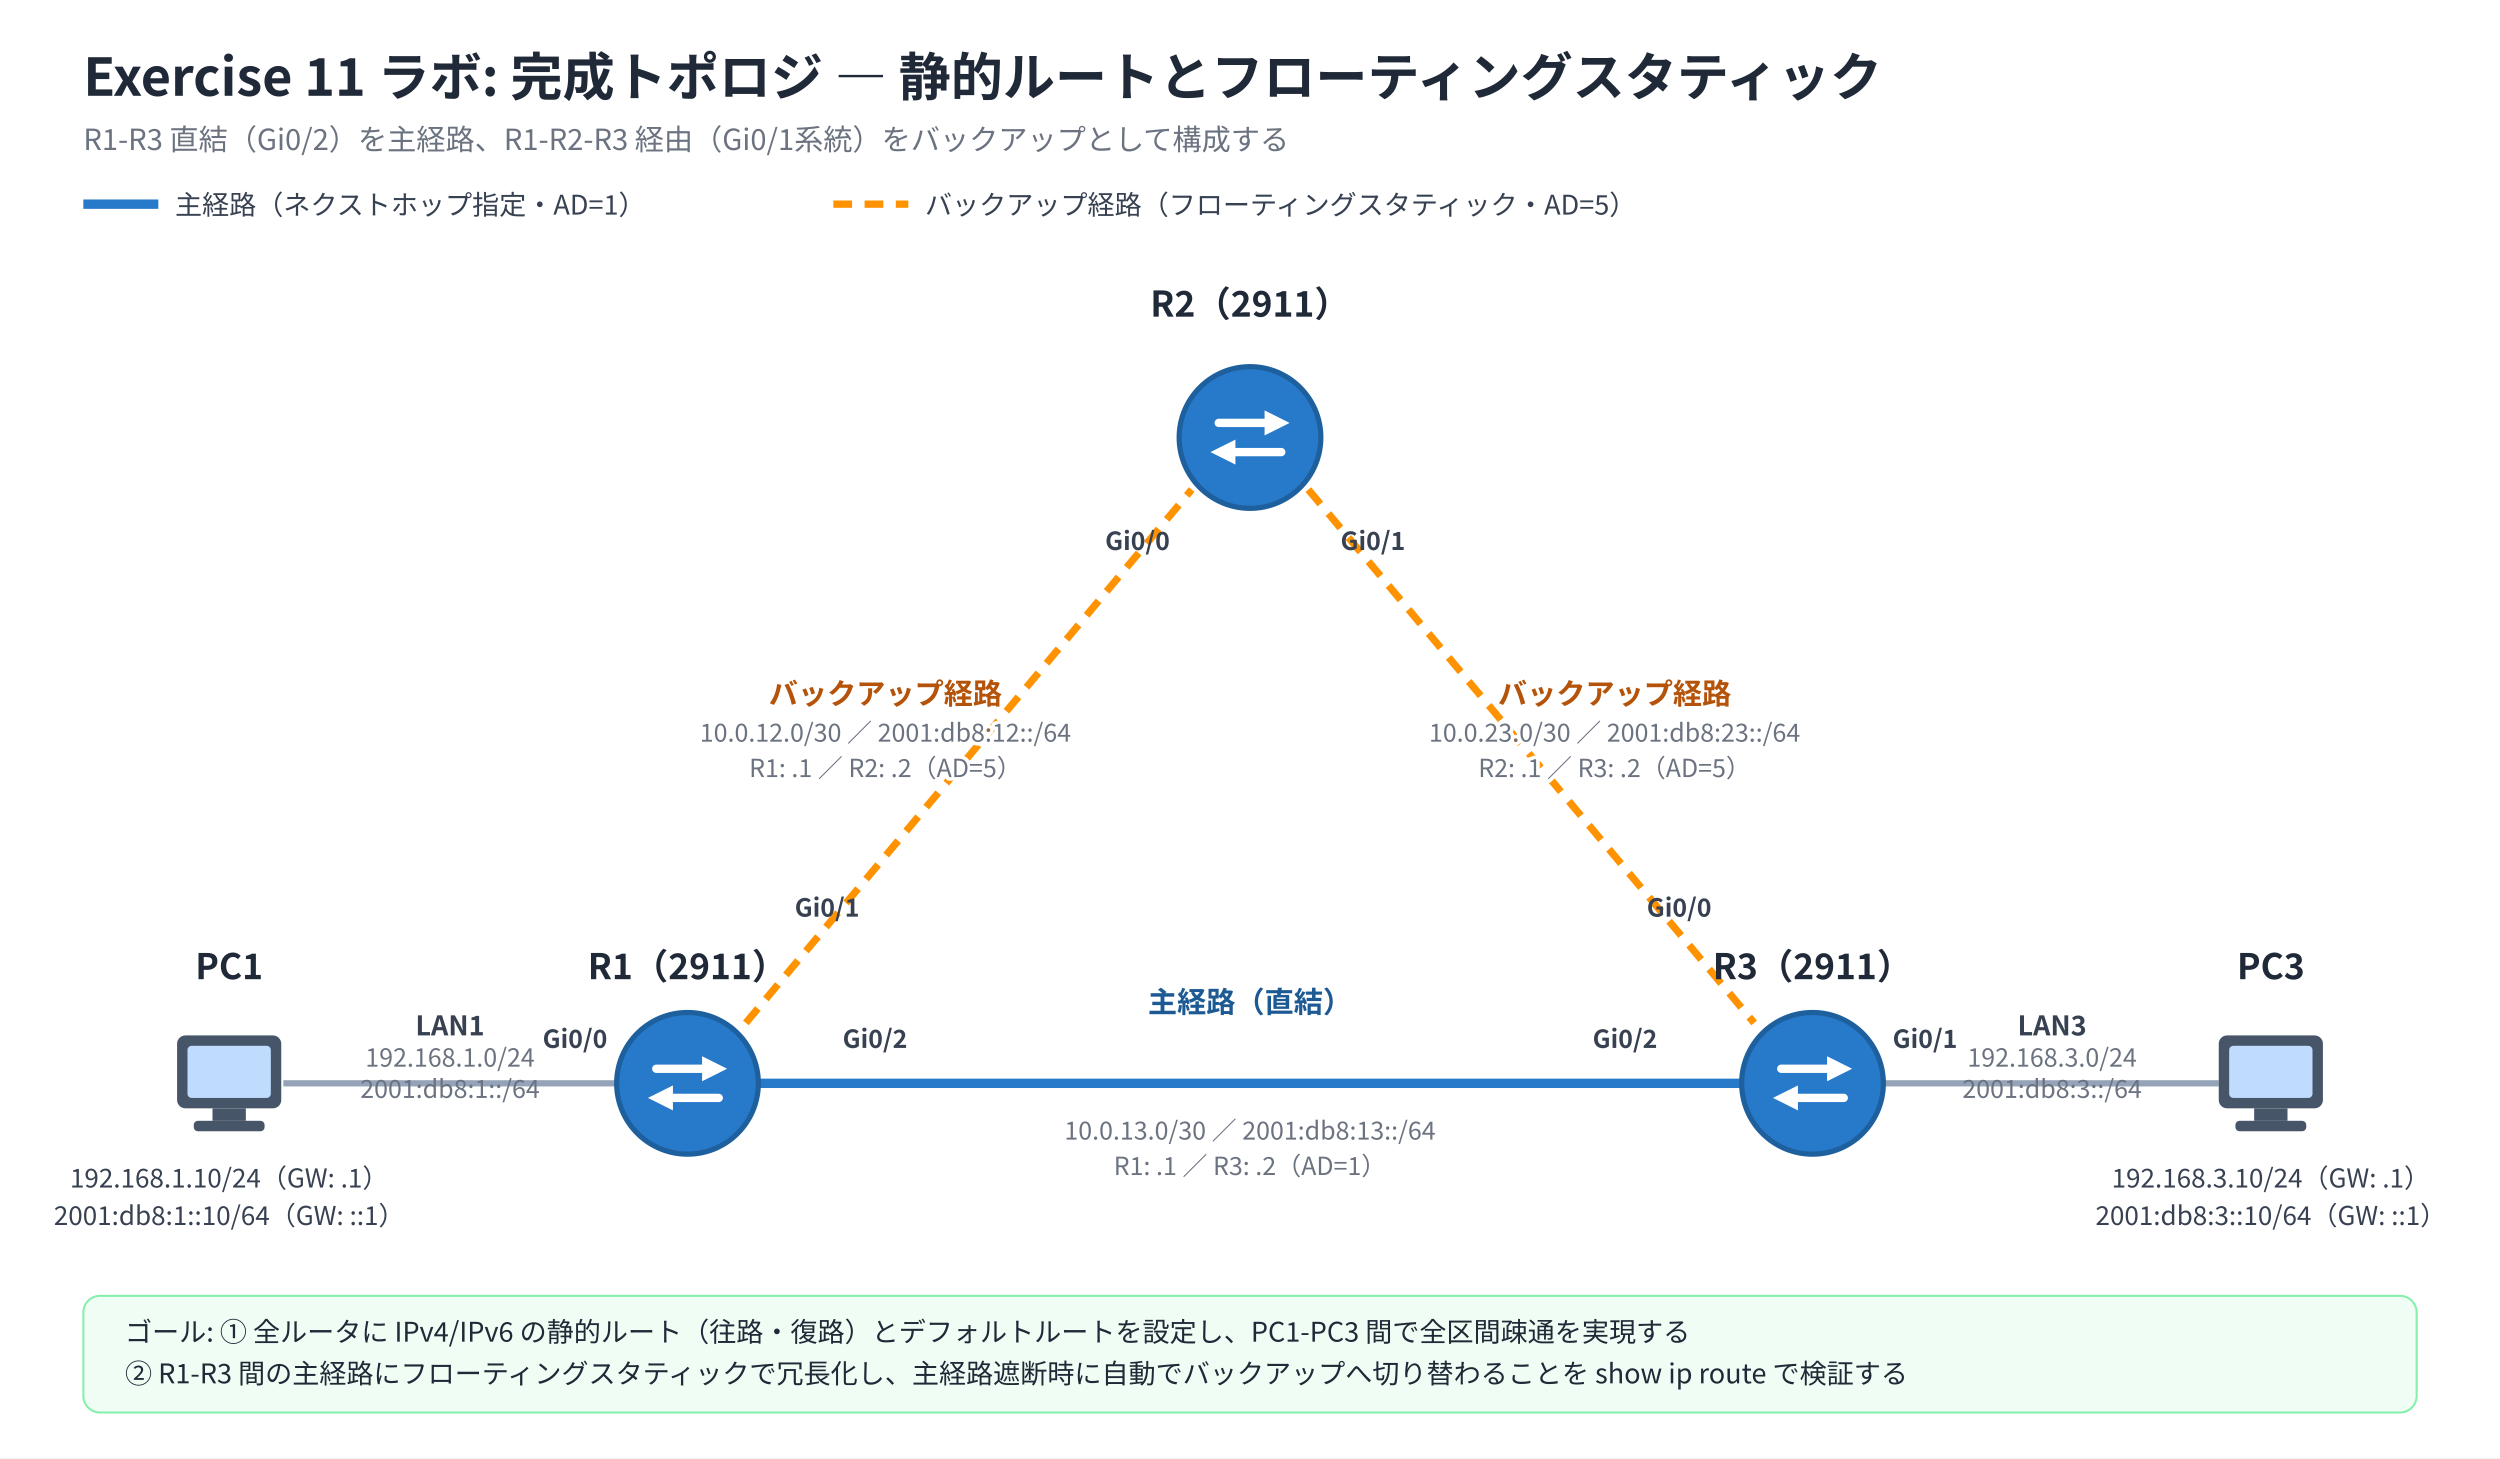
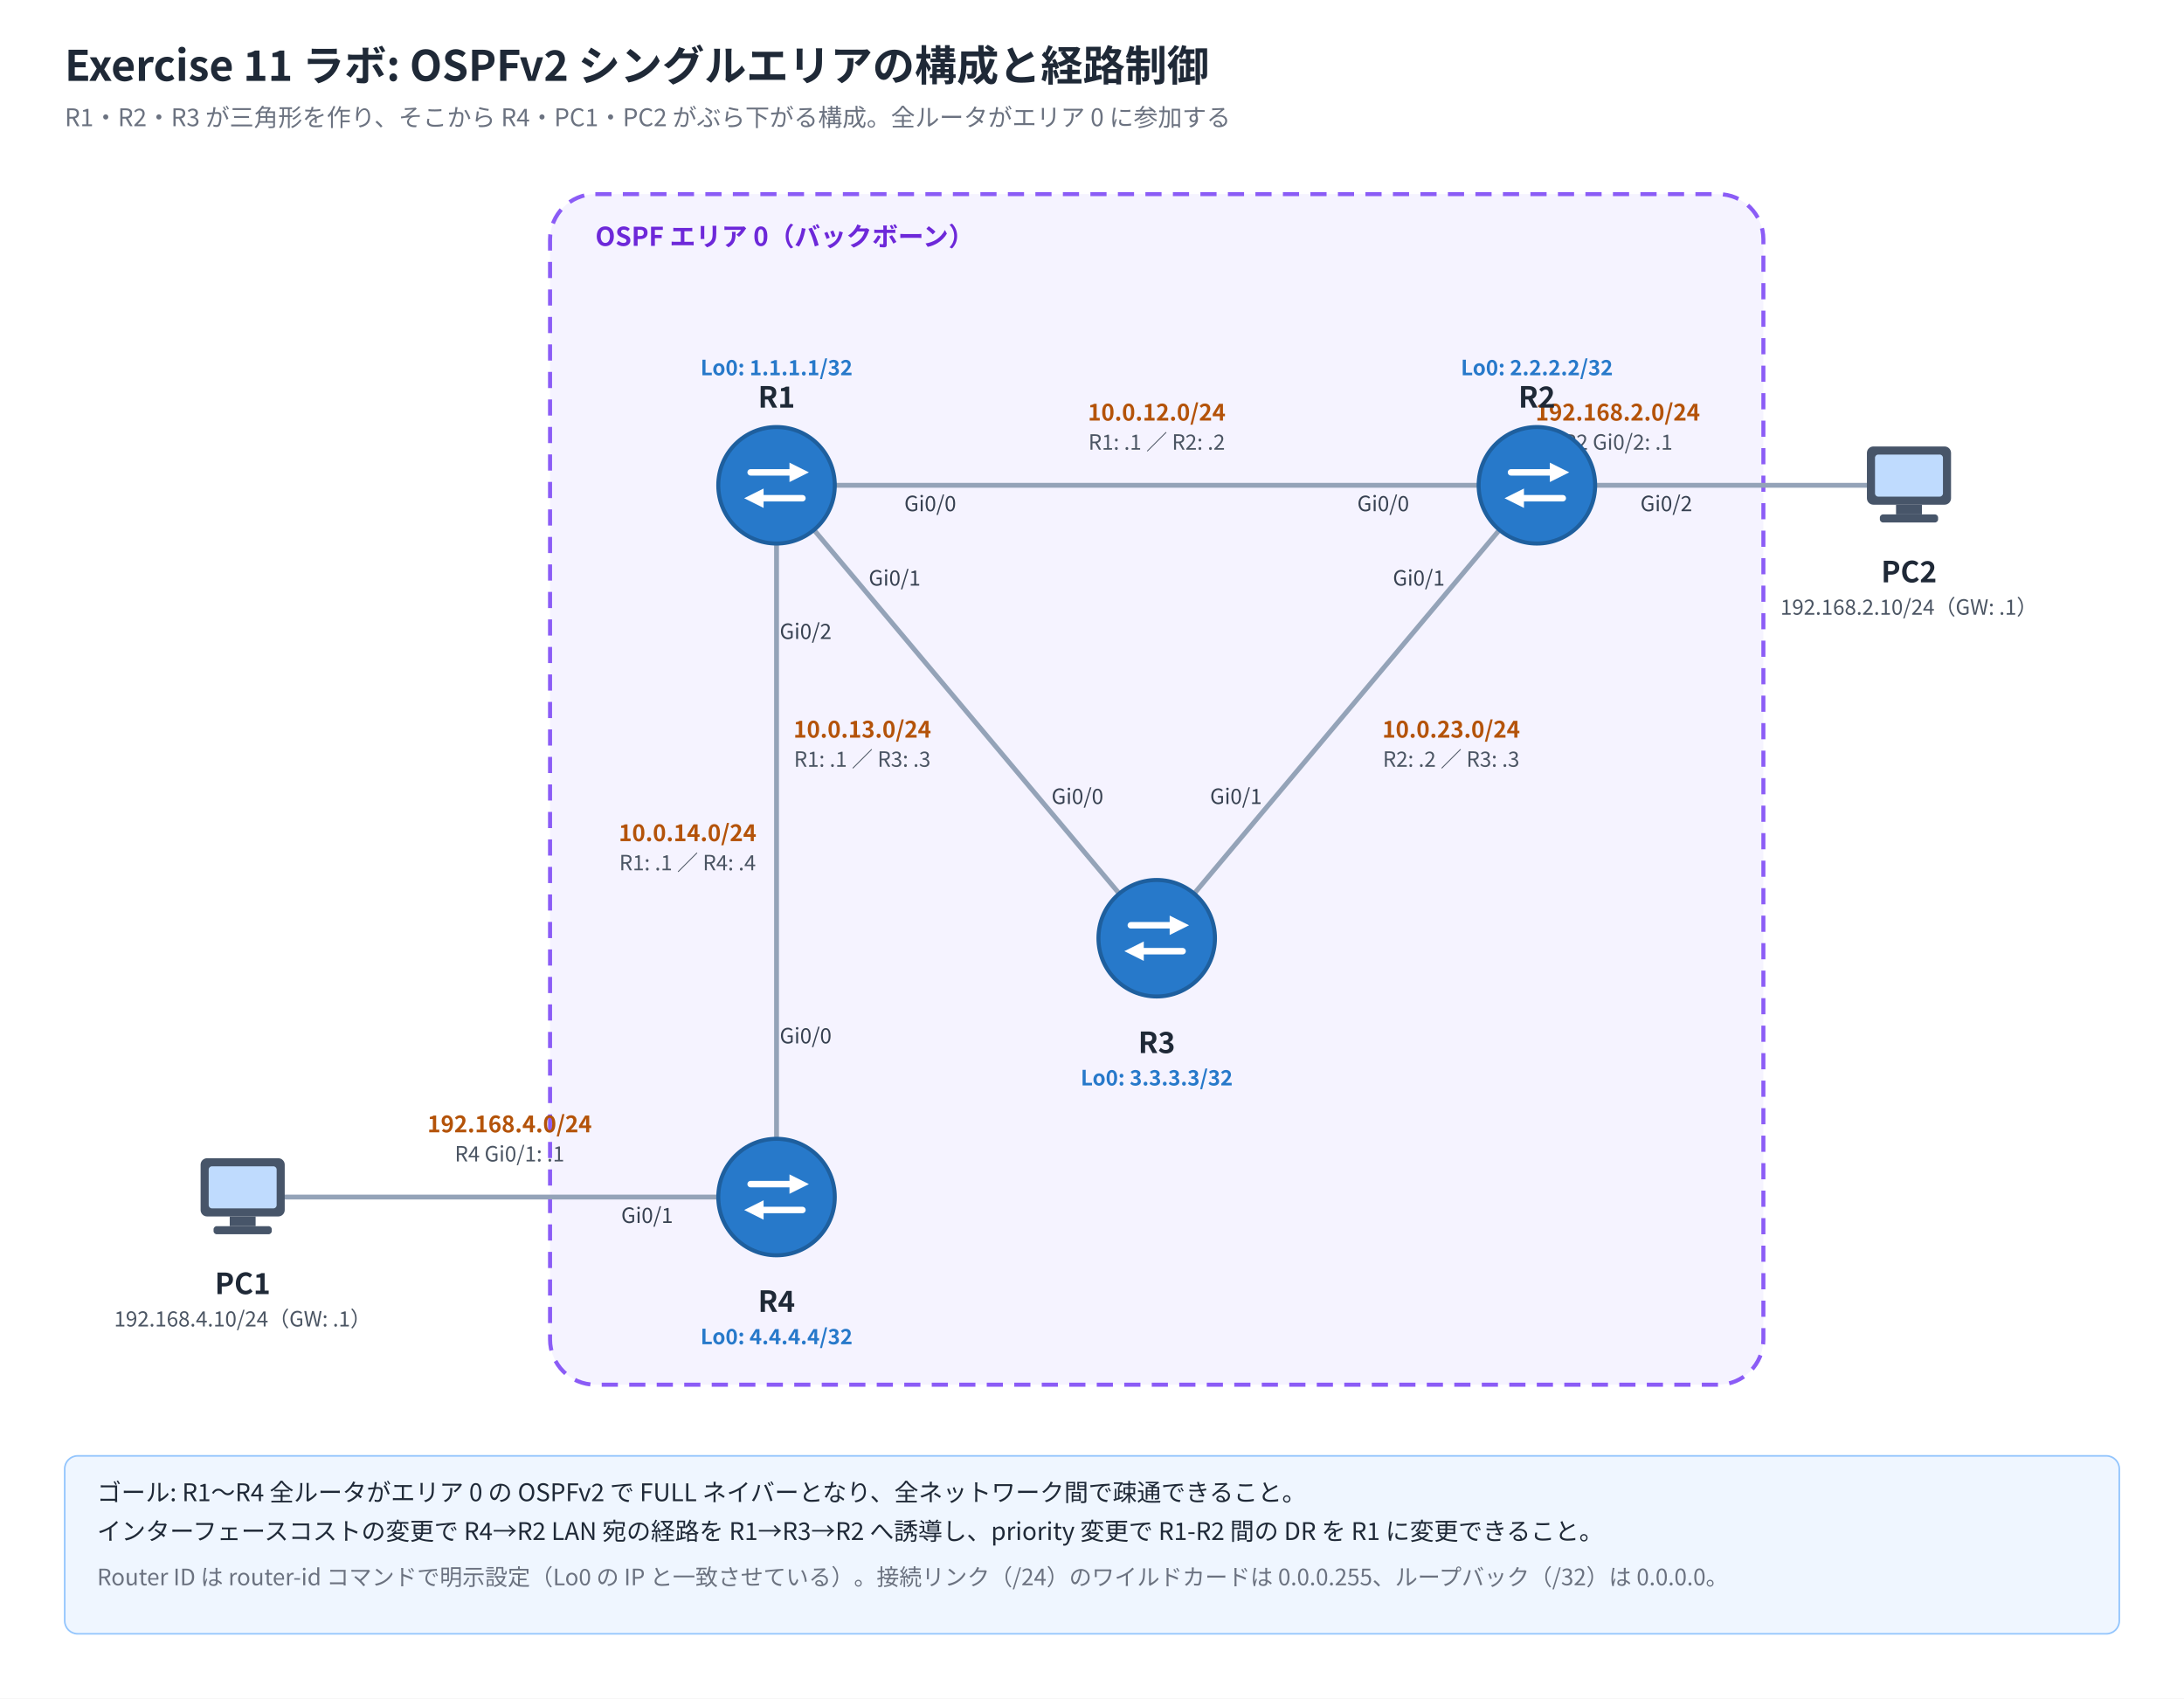
- <svg xmlns="http://www.w3.org/2000/svg" width="1200" height="700" viewBox="0 0 1200 700">
+ <svg xmlns="http://www.w3.org/2000/svg" width="1350" height="1050" viewBox="0 0 1350 1050">
  <defs>
    <style>
      text { font-family: "Noto Sans CJK JP", sans-serif; fill: #1f2937; }
-       .title { font-size: 25px; font-weight: 700; }
-       .sub { font-size: 14px; fill: #6b7280; }
-       .devname { font-size: 17px; font-weight: 700; text-anchor: middle; }
-       .ip { font-size: 12.5px; fill: #374151; text-anchor: middle; }
-       .iface { font-size: 12px; font-weight: 700; fill: #374151; text-anchor: middle; }
-       .net { font-size: 13px; font-weight: 700; text-anchor: middle; }
-       .netlan { fill: #374151; }
-       .netprimary { fill: #1d5a94; }
-       .netbackup { fill: #b45309; }
-       .linksub { font-size: 12px; text-anchor: middle; fill: #6b7280; }
-       .linklabel { font-size: 14px; font-weight: 700; text-anchor: middle; }
-       .legend { font-size: 13px; fill: #374151; }
-       .linkprimary { stroke: #2779ca; stroke-width: 4.5; }
-       .linkbackup { stroke: #ff9200; stroke-width: 3.5; stroke-dasharray: 9 6; }
-       .linklan { stroke: #94a3b8; stroke-width: 3; }
-       .haloed { paint-order: stroke; stroke: #ffffff; stroke-width: 3.5px; stroke-linejoin: round; }
+       .title { font-size: 26px; font-weight: 700; }
+       .sub { font-size: 15px; fill: #6b7280; }
+       .devname { font-size: 18px; font-weight: 700; text-anchor: middle; }
+       .lo { font-size: 13px; font-weight: 700; fill: #2779ca; text-anchor: middle; }
+       .iface { font-size: 13px; fill: #374151; text-anchor: middle; }
+       .net { font-size: 14px; font-weight: 700; fill: #b45309; text-anchor: middle; }
+       .ip { font-size: 13px; fill: #4b5563; text-anchor: middle; }
+       .area { font-size: 16px; font-weight: 700; fill: #6d28d9; }
+       .link { stroke: #94a3b8; stroke-width: 3; }
+       .goal { font-size: 15px; }
+       .goalsub { font-size: 14px; fill: #6b7280; }
    </style>
    <g id="router">
-       <circle r="34" fill="#2779ca" />
-       <circle r="34" fill="none" stroke="#1e5f9e" stroke-width="2.5" />
+       <circle r="36" fill="#2779ca" />
+       <circle r="36" fill="none" stroke="#1e5f9e" stroke-width="2.5" />
      <g stroke="#ffffff" stroke-width="4" stroke-linecap="round">
-         <line x1="-15" y1="-7" x2="7" y2="-7" />
-         <line x1="15" y1="7" x2="-7" y2="7" />
+         <line x1="-16" y1="-8" x2="8" y2="-8" />
+         <line x1="16" y1="8" x2="-8" y2="8" />
      </g>
      <g fill="#ffffff">
-         <path d="M 7 -13 L 19 -7 L 7 -1 Z" />
-         <path d="M -7 1 L -19 7 L -7 13 Z" />
+         <path d="M 8 -14 L 20 -8 L 8 -2 Z" />
+         <path d="M -8 2 L -20 8 L -8 14 Z" />
      </g>
    </g>
    <g id="pc">
-       <rect x="-25" y="-23" width="50" height="35" rx="4" fill="#475569" />
-       <rect x="-20" y="-18" width="40" height="25" rx="2" fill="#bfdbfe" />
+       <rect x="-26" y="-24" width="52" height="36" rx="4" fill="#475569" />
+       <rect x="-21" y="-19" width="42" height="26" rx="2" fill="#bfdbfe" />
      <rect x="-8" y="12" width="16" height="6" fill="#475569" />
-       <rect x="-17" y="18" width="34" height="5" rx="2" fill="#475569" />
+       <rect x="-18" y="18" width="36" height="5" rx="2" fill="#475569" />
    </g>
  </defs>
-   <rect width="1200" height="700" fill="#ffffff" />
-   <text class="title" x="40" y="46">Exercise 11 ラボ: 完成トポロジ ― 静的ルートとフローティングスタティック</text>
-   <text class="sub" x="40" y="72">R1-R3 直結（Gi0/2）を主経路、R1-R2-R3 経由（Gi0/1系統）をバックアップとして構成する</text>
-   <g>
-     <line x1="40" y1="98" x2="76" y2="98" class="linkprimary" />
-     <text class="legend" x="84" y="103">主経路（ネクストホップ指定・AD=1）</text>
-     <line x1="400" y1="98" x2="436" y2="98" class="linkbackup" />
-     <text class="legend" x="444" y="103">バックアップ経路（フローティングスタティック・AD=5）</text>
-   </g>
-   <line class="linklan" x1="136" y1="520" x2="296" y2="520" />
-   <line class="linkbackup" x1="358" y1="491" x2="572" y2="235" />
-   <line class="linkbackup" x1="628" y1="235" x2="842" y2="491" />
-   <line class="linkprimary" x1="364" y1="520" x2="836" y2="520" />
-   <line class="linklan" x1="904" y1="520" x2="1065" y2="520" />
-   <text class="devname" x="600" y="152">R2（2911）</text>
-   <use href="#router" x="600" y="210" />
-   <text class="iface" x="546" y="264">Gi0/0</text>
-   <text class="iface" x="659" y="264">Gi0/1</text>
-   <text class="linklabel netbackup haloed" x="425" y="338">バックアップ経路</text>
-   <text class="linksub haloed" x="425" y="356">10.0.12.0/30 ／ 2001:db8:12::/64</text>
-   <text class="linksub haloed" x="425" y="373">R1: .1 ／ R2: .2（AD=5）</text>
-   <text class="iface" x="397" y="440">Gi0/1</text>
-   <text class="linklabel netbackup haloed" x="775" y="338">バックアップ経路</text>
-   <text class="linksub haloed" x="775" y="356">10.0.23.0/30 ／ 2001:db8:23::/64</text>
-   <text class="linksub haloed" x="775" y="373">R2: .1 ／ R3: .2（AD=5）</text>
-   <text class="iface" x="806" y="440">Gi0/0</text>
-   <text class="devname" x="330" y="470">R1（2911）</text>
-   <use href="#router" x="330" y="520" />
-   <text class="iface" x="276" y="503">Gi0/0</text>
-   <text class="iface" x="420" y="503">Gi0/2</text>
-   <text class="devname" x="870" y="470">R3（2911）</text>
-   <use href="#router" x="870" y="520" />
-   <text class="iface" x="924" y="503">Gi0/1</text>
-   <text class="iface" x="780" y="503">Gi0/2</text>
-   <text class="linklabel netprimary" x="600" y="486">主経路（直結）</text>
-   <text class="linksub" x="600" y="547">10.0.13.0/30 ／ 2001:db8:13::/64</text>
-   <text class="linksub" x="600" y="564">R1: .1 ／ R3: .2（AD=1）</text>
-   <text class="net netlan" x="216" y="497">LAN1</text>
-   <text class="linksub" x="216" y="512">192.168.1.0/24</text>
-   <text class="linksub" x="216" y="527">2001:db8:1::/64</text>
-   <text class="net netlan" x="985" y="497">LAN3</text>
-   <text class="linksub" x="985" y="512">192.168.3.0/24</text>
-   <text class="linksub" x="985" y="527">2001:db8:3::/64</text>
-   <text class="devname" x="110" y="470">PC1</text>
-   <use href="#pc" x="110" y="520" />
-   <text class="ip" x="110" y="570">192.168.1.10/24（GW: .1）</text>
-   <text class="ip" x="110" y="588">2001:db8:1::10/64（GW: ::1）</text>
-   <text class="devname" x="1090" y="470">PC3</text>
-   <use href="#pc" x="1090" y="520" />
-   <text class="ip" x="1090" y="570">192.168.3.10/24（GW: .1）</text>
-   <text class="ip" x="1090" y="588">2001:db8:3::10/64（GW: ::1）</text>
-   <rect x="40" y="622" width="1120" height="56" rx="8" fill="#f0fdf4" stroke="#86efac" />
-   <text x="60" y="644" font-size="13">ゴール: ① 全ルータに IPv4/IPv6 の静的ルート（往路・復路）とデフォルトルートを設定し、PC1-PC3 間で全区間疎通を実現する</text>
-   <text x="60" y="664" font-size="13">② R1-R3 間の主経路にフローティングスタティックで冗長化し、主経路遮断時に自動でバックアップへ切り替わることを show ip route で検証する</text>
+   <rect width="1350" height="1050" fill="#ffffff" />
+   <text class="title" x="40" y="50">Exercise 11 ラボ: OSPFv2 シングルエリアの構成と経路制御</text>
+   <text class="sub" x="40" y="78">R1・R2・R3 が三角形を作り、そこから R4・PC1・PC2 がぶら下がる構成。全ルータがエリア 0 に参加する</text>
+   <rect x="340" y="120" width="750" height="736" rx="28" fill="#f5f3ff" stroke="#8b5cf6" stroke-width="2.5" stroke-dasharray="10 7" />
+   <text class="area" x="368" y="152">OSPF エリア 0（バックボーン）</text>
+   <line class="link" x1="480" y1="300" x2="950" y2="300" />
+   <line class="link" x1="480" y1="300" x2="715" y2="580" />
+   <line class="link" x1="950" y1="300" x2="715" y2="580" />
+   <line class="link" x1="480" y1="300" x2="480" y2="740" />
+   <line class="link" x1="950" y1="300" x2="1180" y2="300" />
+   <line class="link" x1="480" y1="740" x2="150" y2="740" />
+   <text class="net" x="715" y="260">10.0.12.0/24</text>
+   <text class="ip" x="715" y="278">R1: .1 ／ R2: .2</text>
+   <text class="iface" x="575" y="316">Gi0/0</text>
+   <text class="iface" x="855" y="316">Gi0/0</text>
+   <text class="net" x="533" y="456">10.0.13.0/24</text>
+   <text class="ip" x="533" y="474">R1: .1 ／ R3: .3</text>
+   <text class="iface" x="553" y="362">Gi0/1</text>
+   <text class="iface" x="666" y="497">Gi0/0</text>
+   <text class="net" x="897" y="456">10.0.23.0/24</text>
+   <text class="ip" x="897" y="474">R2: .2 ／ R3: .3</text>
+   <text class="iface" x="877" y="362">Gi0/1</text>
+   <text class="iface" x="764" y="497">Gi0/1</text>
+   <text class="net" x="425" y="520">10.0.14.0/24</text>
+   <text class="ip" x="425" y="538">R1: .1 ／ R4: .4</text>
+   <text class="iface" x="498" y="395">Gi0/2</text>
+   <text class="iface" x="498" y="645">Gi0/0</text>
+   <text class="net" x="1000" y="260">192.168.2.0/24</text>
+   <text class="ip" x="1000" y="278">R2 Gi0/2: .1</text>
+   <text class="iface" x="1030" y="316">Gi0/2</text>
+   <text class="net" x="315" y="700">192.168.4.0/24</text>
+   <text class="ip" x="315" y="718">R4 Gi0/1: .1</text>
+   <text class="iface" x="400" y="756">Gi0/1</text>
+   <use href="#router" x="480" y="300" />
+   <text class="lo" x="480" y="232">Lo0: 1.1.1.1/32</text>
+   <text class="devname" x="480" y="252">R1</text>
+   <use href="#router" x="950" y="300" />
+   <text class="lo" x="950" y="232">Lo0: 2.2.2.2/32</text>
+   <text class="devname" x="950" y="252">R2</text>
+   <use href="#router" x="715" y="580" />
+   <text class="devname" x="715" y="651">R3</text>
+   <text class="lo" x="715" y="671">Lo0: 3.3.3.3/32</text>
+   <use href="#router" x="480" y="740" />
+   <text class="devname" x="480" y="811">R4</text>
+   <text class="lo" x="480" y="831">Lo0: 4.4.4.4/32</text>
+   <use href="#pc" x="1180" y="300" />
+   <text class="devname" x="1180" y="360">PC2</text>
+   <text class="ip" x="1180" y="380">192.168.2.10/24（GW: .1）</text>
+   <use href="#pc" x="150" y="740" />
+   <text class="devname" x="150" y="800">PC1</text>
+   <text class="ip" x="150" y="820">192.168.4.10/24（GW: .1）</text>
+   <rect x="40" y="900" width="1270" height="110" rx="8" fill="#eff6ff" stroke="#93c5fd" />
+   <text class="goal" x="60" y="928">ゴール: R1〜R4 全ルータがエリア 0 の OSPFv2 で FULL ネイバーとなり、全ネットワーク間で疎通できること。</text>
+   <text class="goal" x="60" y="952">インターフェースコストの変更で R4→R2 LAN 宛の経路を R1→R3→R2 へ誘導し、priority 変更で R1-R2 間の DR を R1 に変更できること。</text>
+   <text class="goalsub" x="60" y="980">Router ID は router-id コマンドで明示設定（Lo0 の IP と一致させている）。接続リンク（/24）のワイルドカードは 0.0.0.255、ループバック（/32）は 0.0.0.0。</text>
</svg>
